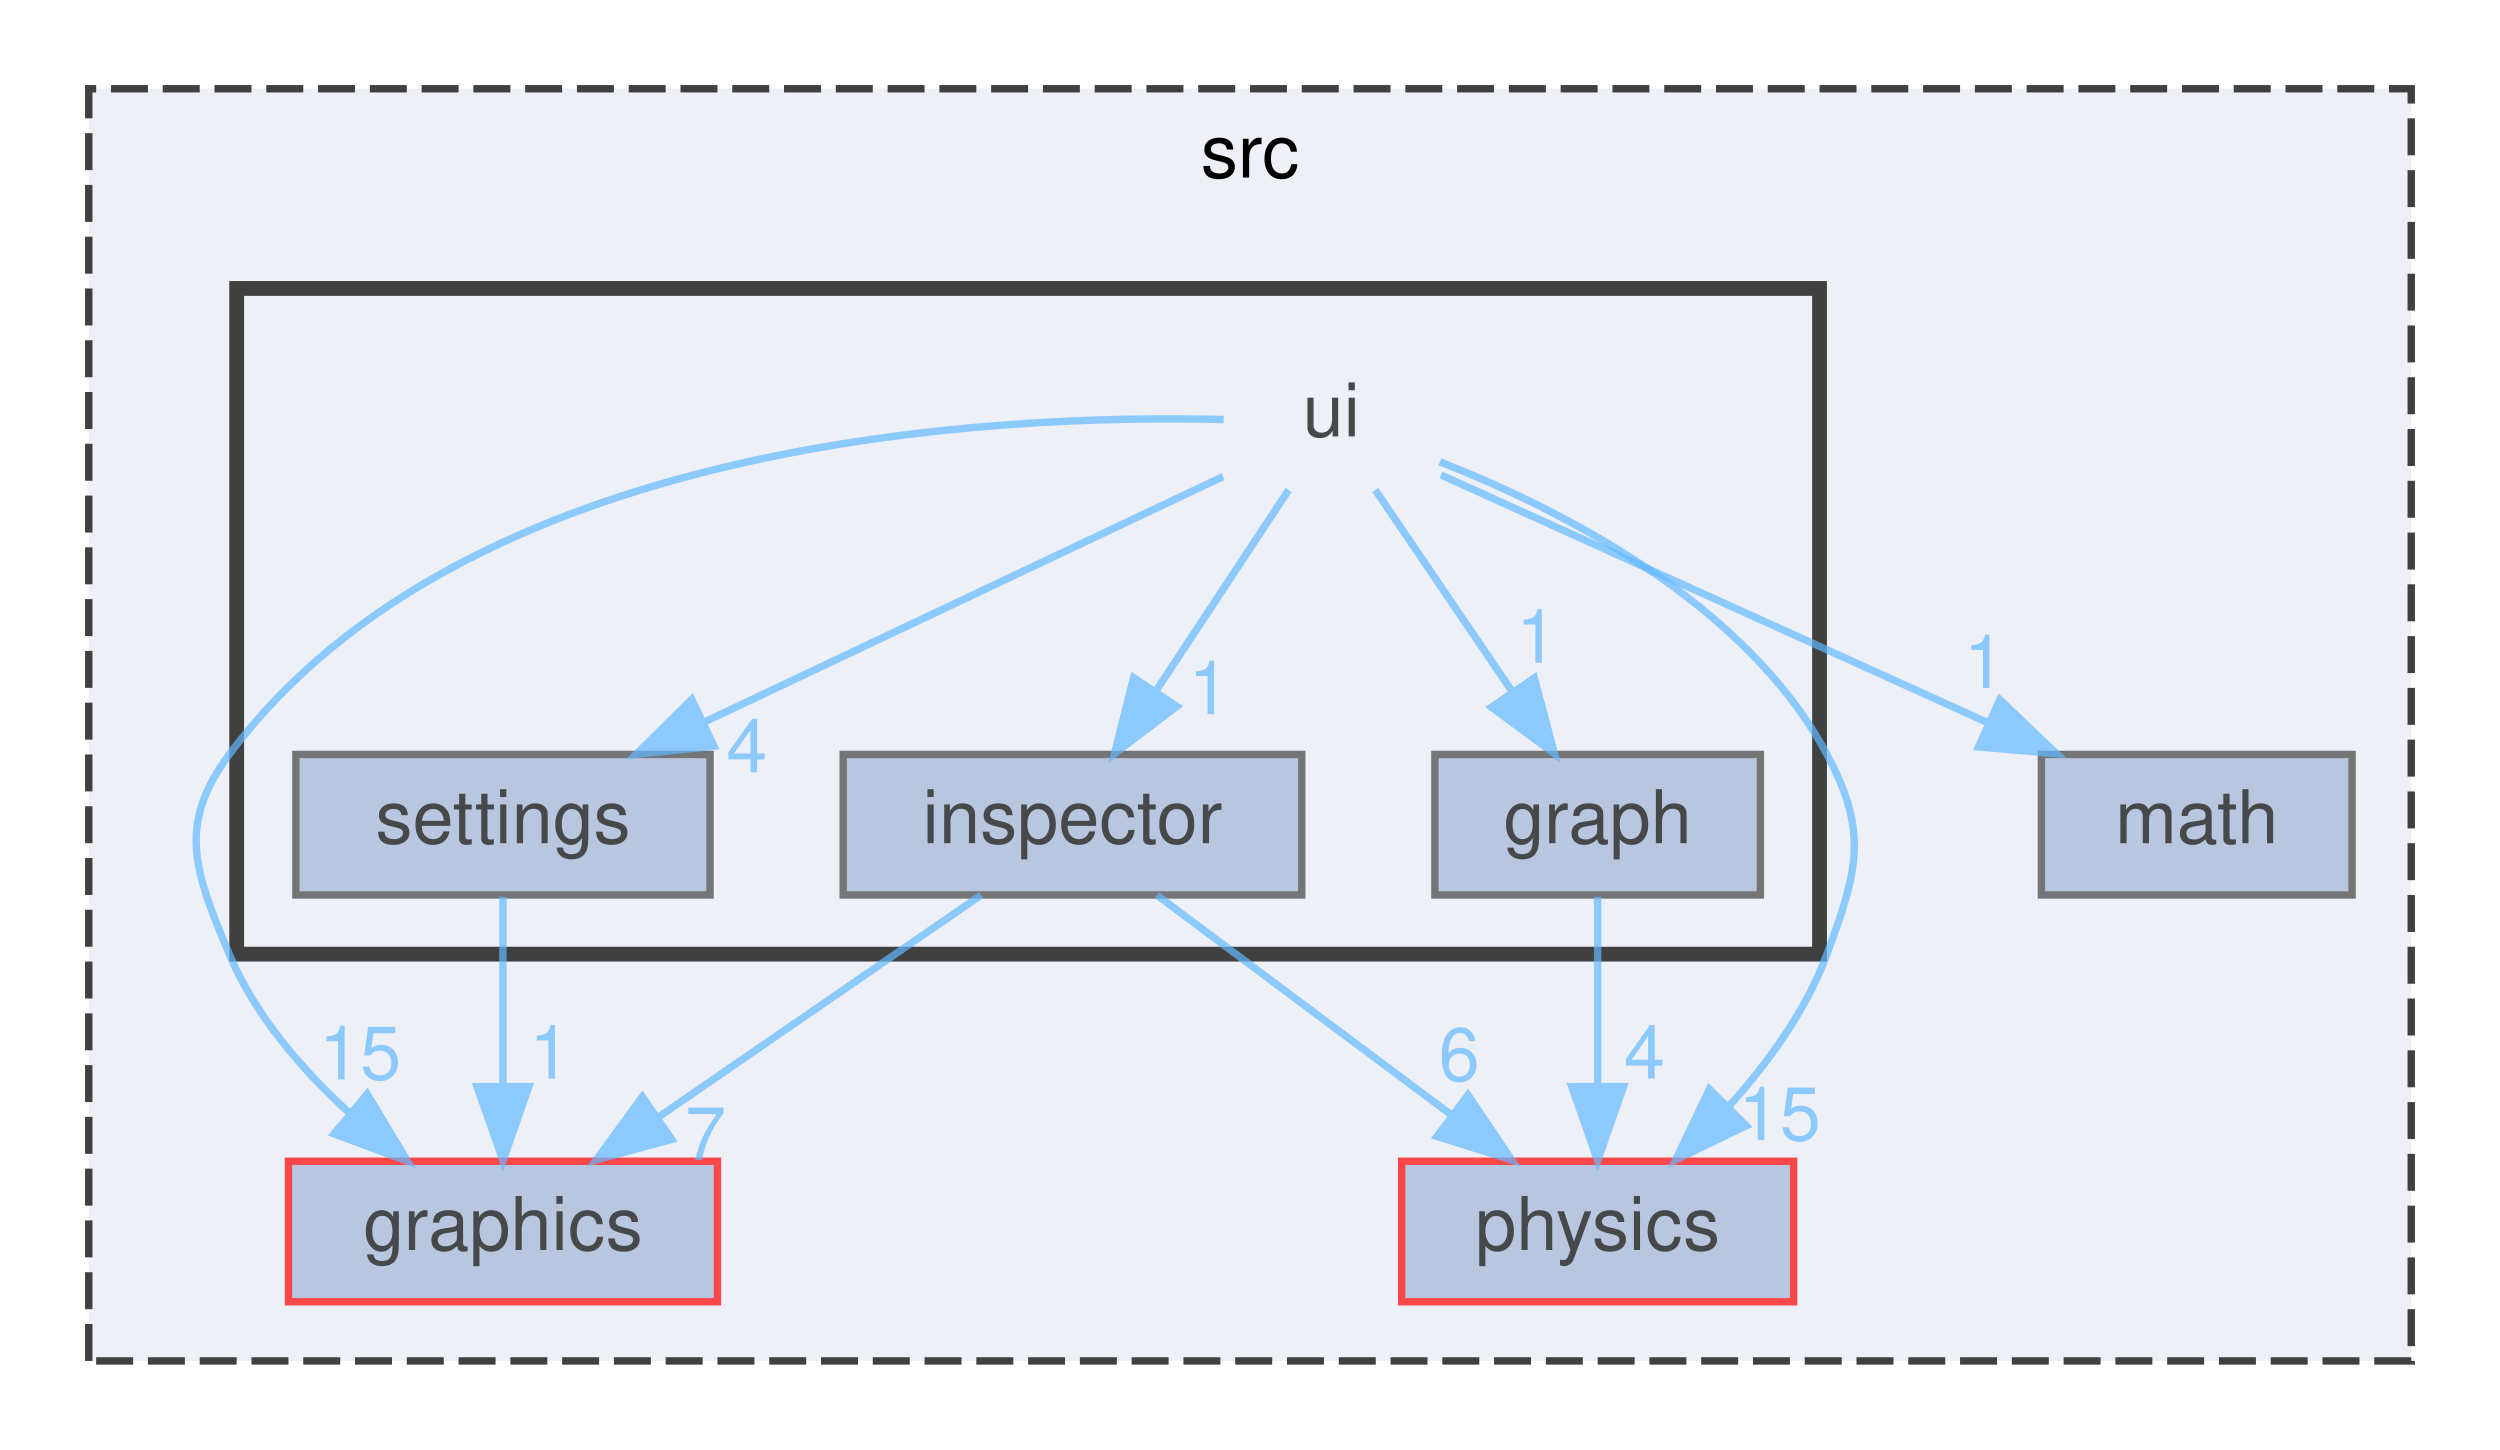
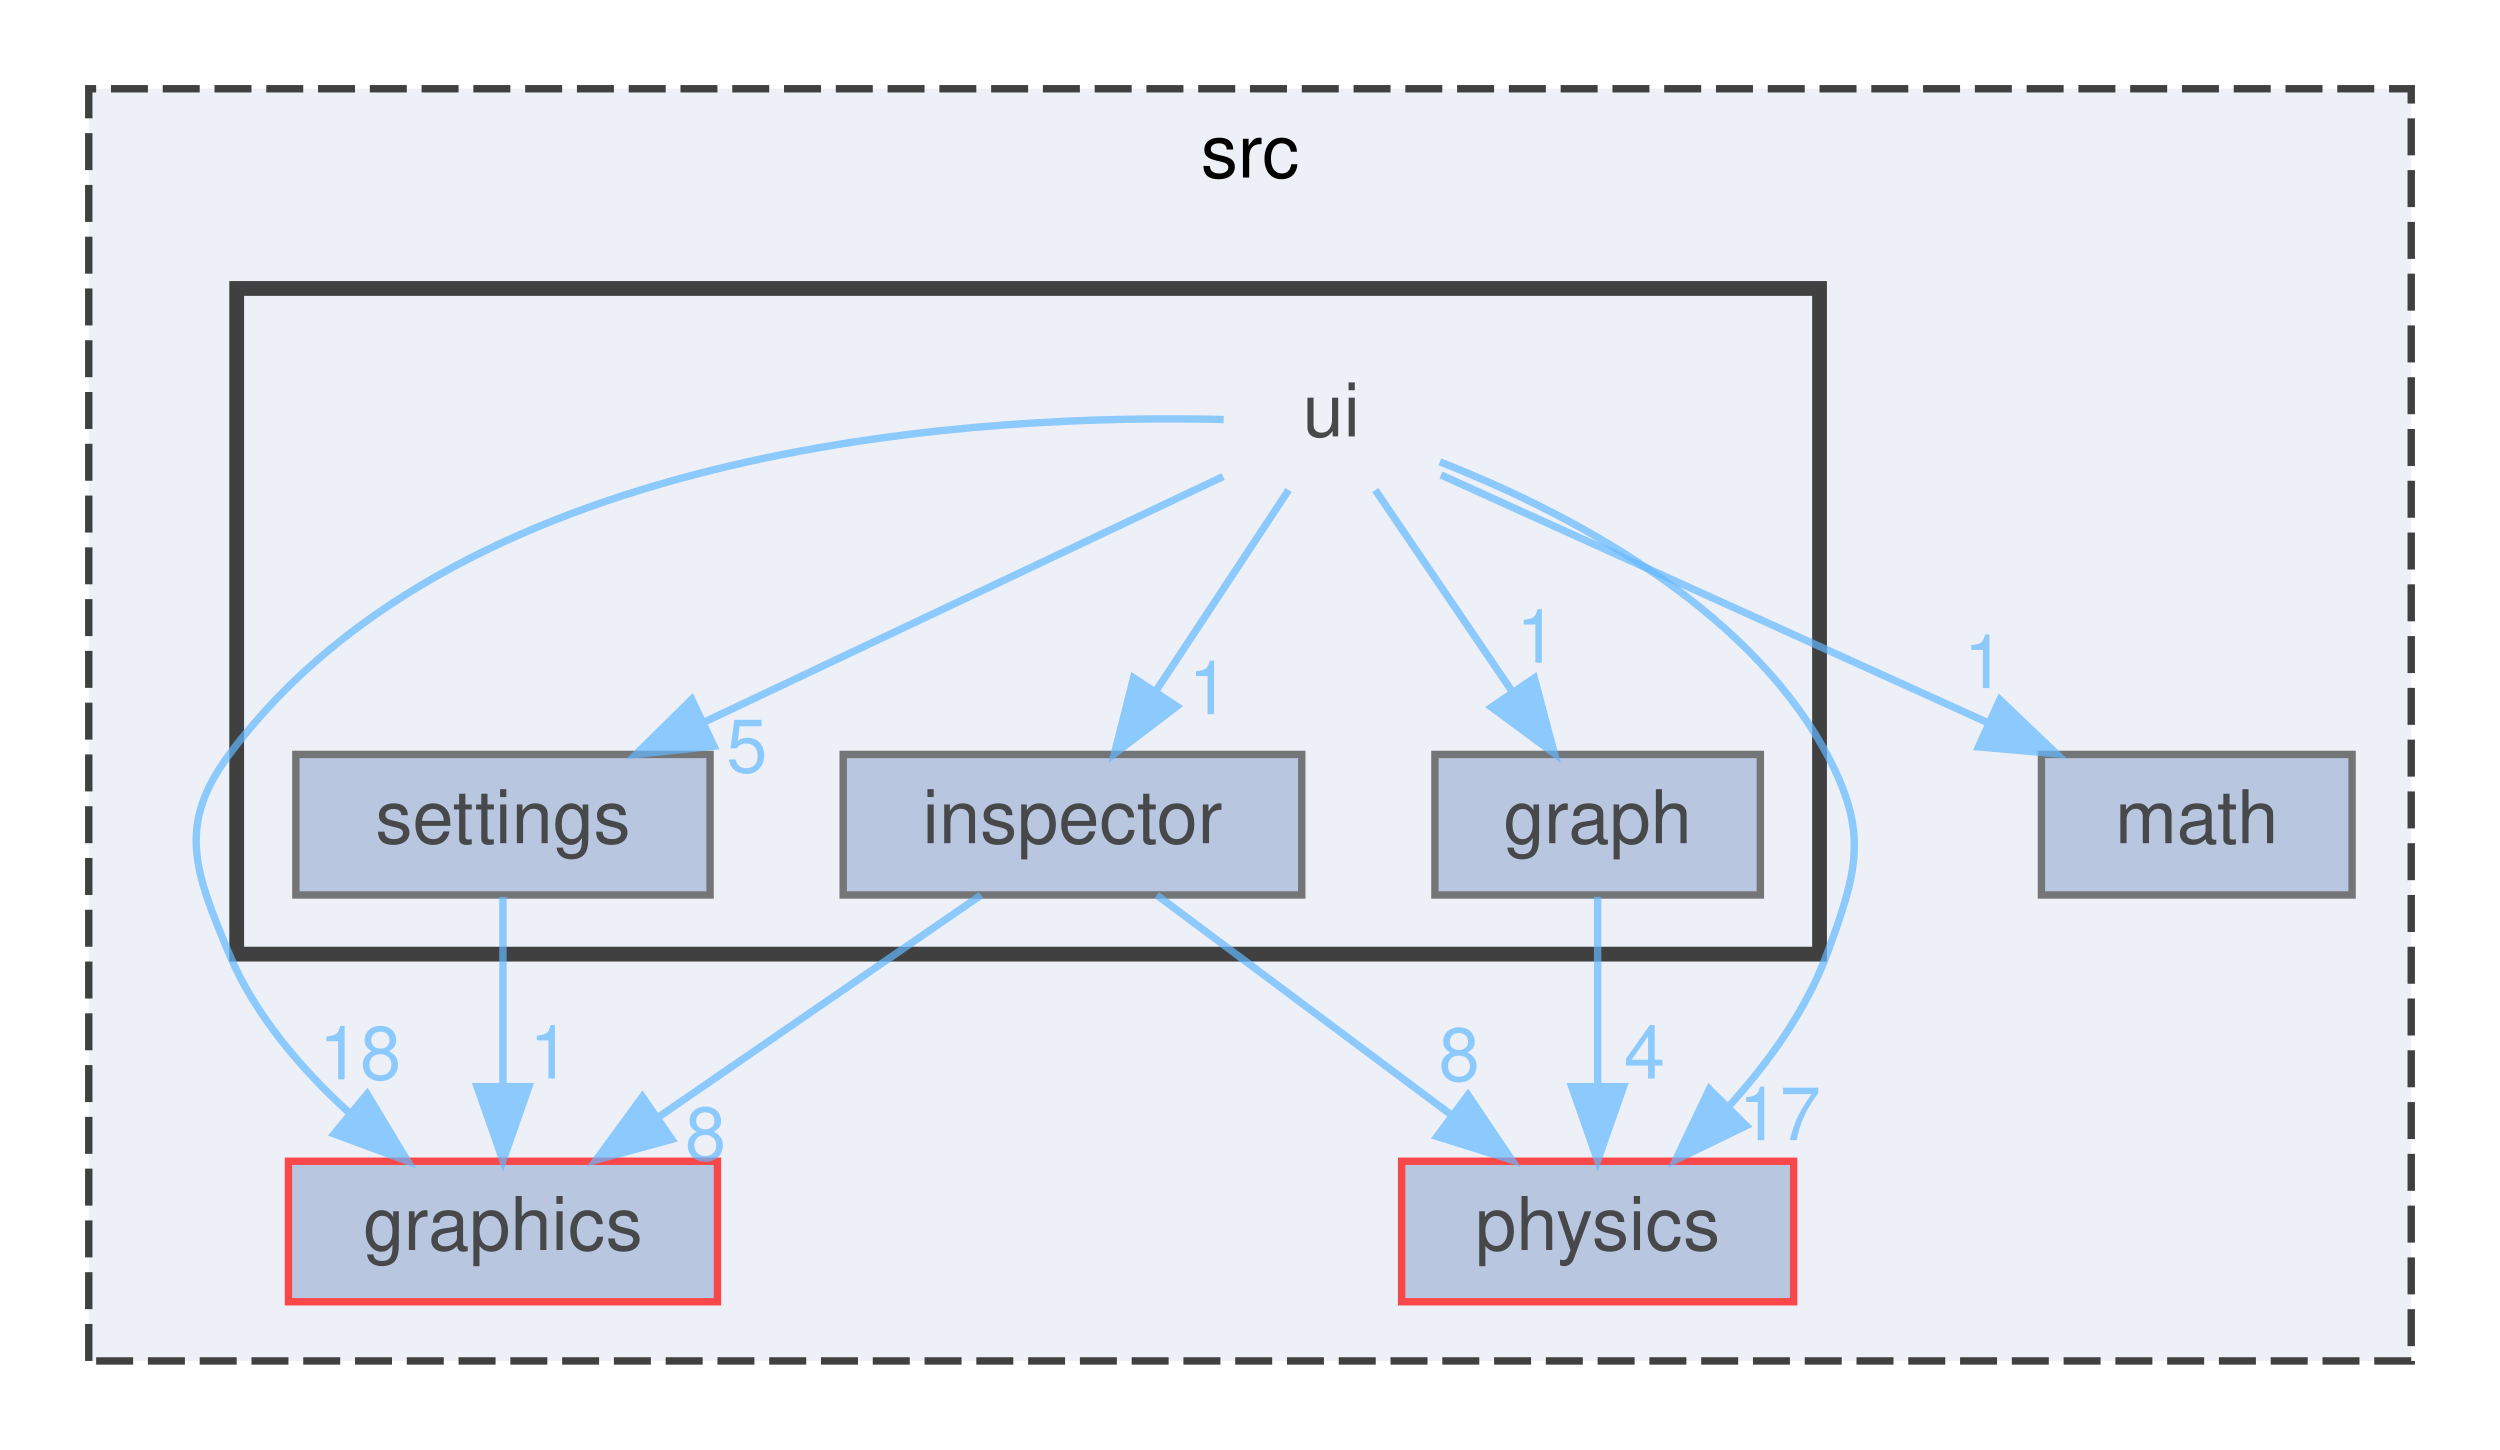
<svg xmlns="http://www.w3.org/2000/svg" xmlns:xlink="http://www.w3.org/1999/xlink" width="338pt" height="196pt" viewBox="0.00 0.00 338.00 196.00">
  <svg id="main" version="1.1" xml:space="preserve">
    <style type="text/css">
.node, .edge {opacity: 0.7;}
.node.selected, .edge.selected {opacity: 1;}
.edge:hover path { stroke: red; }
.edge:hover polygon { stroke: red; fill: red; }
</style>
    <svg id="graph" class="graph">
      <g id="graph0" class="graph" transform="scale(1 1) rotate(0) translate(4 192)">
        <g id="clust1" class="cluster">
          <g id="a_clust1">
            <a xlink:href="dir_68267d1309a1af8e8297ef4c3efbcdba.html" target="_top" xlink:title="src">
              <polygon fill="#edf0f7" stroke="#404040" stroke-dasharray="5,2" points="8,-8 8,-180 322,-180 322,-8 8,-8" />
              <text text-anchor="middle" x="165" y="-168" font-family="Helvetica,sans-Serif" font-size="10.00">src</text>
            </a>
          </g>
        </g>
        <g id="clust2" class="cluster">
          <g id="a_clust2">
            <a xlink:href="dir_da5c6b39c0a2f54e57df6799511cd3ab.html" target="_top">
              <polygon fill="#edf0f7" stroke="#404040" stroke-width="2" points="28,-63 28,-153 242,-153 242,-63 28,-63" />
            </a>
          </g>
        </g>
        <g id="node1" class="node">
          <g id="a_node1">
            <a xlink:href="dir_560415a5d2bc4999842279f4fc1debef.html" target="_top" xlink:title="graphics">
              <polygon fill="#a2b4d6" stroke="red" points="93,-35 35,-35 35,-16 93,-16 93,-35" />
              <text text-anchor="middle" x="64" y="-23" font-family="Helvetica,sans-Serif" font-size="10.00">graphics</text>
            </a>
          </g>
        </g>
        <g id="node2" class="node">
          <g id="a_node2">
            <a xlink:href="dir_8250e12e5a19acb8ece30f1703b6dc16.html" target="_top" xlink:title="physics">
              <polygon fill="#a2b4d6" stroke="red" points="238.5,-35 185.5,-35 185.5,-16 238.5,-16 238.5,-35" />
              <text text-anchor="middle" x="212" y="-23" font-family="Helvetica,sans-Serif" font-size="10.00">physics</text>
            </a>
          </g>
        </g>
        <g id="node3" class="node">
          <g id="a_node3">
            <a xlink:href="dir_ae9a93452e2a84339148a16bcf2eb561.html" target="_top" xlink:title="math">
              <polygon fill="#a2b4d6" stroke="#404040" points="314,-90 272,-90 272,-71 314,-71 314,-90" />
              <text text-anchor="middle" x="293" y="-78" font-family="Helvetica,sans-Serif" font-size="10.00">math</text>
            </a>
          </g>
        </g>
        <g id="node4" class="node">
          <text text-anchor="middle" x="176" y="-133" font-family="Helvetica,sans-Serif" font-size="10.00">ui</text>
        </g>
        <g id="edge2" class="edge">
          <g id="a_edge2">
-             <a xlink:href="dir_000014_000005.html" target="_top">
+             <a xlink:href="dir_000015_000005.html" target="_top">
              <path fill="none" stroke="#63b8ff" d="M161.44,-135.28C130.6,-136.04 58.93,-132.87 27,-90 19.83,-80.38 22.37,-74.07 27,-63 30.43,-54.81 36.69,-47.52 43.1,-41.65" />
              <polygon fill="#63b8ff" stroke="#63b8ff" points="45.64,-44.09 51.1,-35.01 41.17,-38.7 45.64,-44.09" />
            </a>
          </g>
          <g id="a_edge2-headlabel">
-             <a xlink:href="dir_000014_000005.html" target="_top" xlink:title="15">
-               <text text-anchor="middle" x="44.68" y="-46.07" font-family="Helvetica,sans-Serif" font-size="10.00" fill="#63b8ff">15</text>
+             <a xlink:href="dir_000015_000005.html" target="_top" xlink:title="18">
+               <text text-anchor="middle" x="44.68" y="-46.07" font-family="Helvetica,sans-Serif" font-size="10.00" fill="#63b8ff">18</text>
            </a>
          </g>
        </g>
        <g id="edge3" class="edge">
          <g id="a_edge3">
-             <a xlink:href="dir_000014_000008.html" target="_top">
+             <a xlink:href="dir_000015_000008.html" target="_top">
              <path fill="none" stroke="#63b8ff" d="M190.67,-129.56C206.82,-123.23 231.98,-110.55 243,-90 248.67,-79.42 247.14,-74.26 243,-63 240.2,-55.38 235.03,-48.27 229.7,-42.38" />
              <polygon fill="#63b8ff" stroke="#63b8ff" points="232.08,-39.8 222.55,-35.18 227.11,-44.74 232.08,-39.8" />
            </a>
          </g>
          <g id="a_edge3-headlabel">
-             <a xlink:href="dir_000014_000008.html" target="_top" xlink:title="15">
-               <text text-anchor="middle" x="236.62" y="-37.85" font-family="Helvetica,sans-Serif" font-size="10.00" fill="#63b8ff">15</text>
+             <a xlink:href="dir_000015_000008.html" target="_top" xlink:title="17">
+               <text text-anchor="middle" x="236.62" y="-37.85" font-family="Helvetica,sans-Serif" font-size="10.00" fill="#63b8ff">17</text>
            </a>
          </g>
        </g>
        <g id="edge4" class="edge">
          <g id="a_edge4">
-             <a xlink:href="dir_000014_000007.html" target="_top">
+             <a xlink:href="dir_000015_000007.html" target="_top">
              <path fill="none" stroke="#63b8ff" d="M190.82,-127.79C209.33,-119.4 241.39,-104.88 264.67,-94.33" />
              <polygon fill="#63b8ff" stroke="#63b8ff" points="266.38,-97.4 274.05,-90.09 263.49,-91.02 266.38,-97.4" />
            </a>
          </g>
          <g id="a_edge4-headlabel">
-             <a xlink:href="dir_000014_000007.html" target="_top" xlink:title="1">
+             <a xlink:href="dir_000015_000007.html" target="_top" xlink:title="1">
              <text text-anchor="middle" x="264.28" y="-98.97" font-family="Helvetica,sans-Serif" font-size="10.00" fill="#63b8ff">1</text>
            </a>
          </g>
        </g>
        <g id="node5" class="node">
          <g id="a_node5">
            <a xlink:href="dir_4f0d090463e2df1c750e218771cf8ab8.html" target="_top" xlink:title="graph">
              <polygon fill="#a2b4d6" stroke="#404040" points="234,-90 190,-90 190,-71 234,-71 234,-90" />
              <text text-anchor="middle" x="212" y="-78" font-family="Helvetica,sans-Serif" font-size="10.00">graph</text>
            </a>
          </g>
        </g>
        <g id="edge1" class="edge">
          <g id="a_edge1">
-             <a xlink:href="dir_000014_000004.html" target="_top">
+             <a xlink:href="dir_000015_000004.html" target="_top">
              <path fill="none" stroke="#63b8ff" d="M181.94,-125.75C186.98,-118.34 194.34,-107.5 200.51,-98.41" />
              <polygon fill="#63b8ff" stroke="#63b8ff" points="203.44,-100.33 206.17,-90.09 197.65,-96.39 203.44,-100.33" />
            </a>
          </g>
          <g id="a_edge1-headlabel">
-             <a xlink:href="dir_000014_000004.html" target="_top" xlink:title="1">
+             <a xlink:href="dir_000015_000004.html" target="_top" xlink:title="1">
              <text text-anchor="middle" x="203.77" y="-102.4" font-family="Helvetica,sans-Serif" font-size="10.00" fill="#63b8ff">1</text>
            </a>
          </g>
        </g>
        <g id="node6" class="node">
          <g id="a_node6">
            <a xlink:href="dir_dcdb6e2c55277f38c2f293d252aedf56.html" target="_top" xlink:title="inspector">
              <polygon fill="#a2b4d6" stroke="#404040" points="172,-90 110,-90 110,-71 172,-71 172,-90" />
              <text text-anchor="middle" x="141" y="-78" font-family="Helvetica,sans-Serif" font-size="10.00">inspector</text>
            </a>
          </g>
        </g>
        <g id="edge5" class="edge">
          <g id="a_edge5">
-             <a xlink:href="dir_000014_000006.html" target="_top">
+             <a xlink:href="dir_000015_000006.html" target="_top">
              <path fill="none" stroke="#63b8ff" d="M170.22,-125.75C165.38,-118.42 158.32,-107.73 152.36,-98.7" />
              <polygon fill="#63b8ff" stroke="#63b8ff" points="155.1,-96.5 146.67,-90.09 149.26,-100.36 155.1,-96.5" />
            </a>
          </g>
          <g id="a_edge5-headlabel">
-             <a xlink:href="dir_000014_000006.html" target="_top" xlink:title="1">
+             <a xlink:href="dir_000015_000006.html" target="_top" xlink:title="1">
              <text text-anchor="middle" x="159.45" y="-95.44" font-family="Helvetica,sans-Serif" font-size="10.00" fill="#63b8ff">1</text>
            </a>
          </g>
        </g>
        <g id="node7" class="node">
          <g id="a_node7">
            <a xlink:href="dir_de56a105f7c21a78ac2526330527c47b.html" target="_top" xlink:title="settings">
              <polygon fill="#a2b4d6" stroke="#404040" points="92,-90 36,-90 36,-71 92,-71 92,-90" />
              <text text-anchor="middle" x="64" y="-78" font-family="Helvetica,sans-Serif" font-size="10.00">settings</text>
            </a>
          </g>
        </g>
        <g id="edge6" class="edge">
          <g id="a_edge6">
-             <a xlink:href="dir_000014_000009.html" target="_top">
+             <a xlink:href="dir_000015_000010.html" target="_top">
              <path fill="none" stroke="#63b8ff" d="M161.36,-127.57C143.59,-119.16 113.27,-104.82 91.18,-94.36" />
              <polygon fill="#63b8ff" stroke="#63b8ff" points="92.52,-91.12 81.98,-90.01 89.52,-97.45 92.52,-91.12" />
            </a>
          </g>
          <g id="a_edge6-headlabel">
-             <a xlink:href="dir_000014_000009.html" target="_top" xlink:title="4">
-               <text text-anchor="middle" x="96.98" y="-87.59" font-family="Helvetica,sans-Serif" font-size="10.00" fill="#63b8ff">4</text>
+             <a xlink:href="dir_000015_000010.html" target="_top" xlink:title="5">
+               <text text-anchor="middle" x="96.98" y="-87.59" font-family="Helvetica,sans-Serif" font-size="10.00" fill="#63b8ff">5</text>
            </a>
          </g>
        </g>
        <g id="edge7" class="edge">
          <g id="a_edge7">
            <a xlink:href="dir_000004_000008.html" target="_top">
              <path fill="none" stroke="#63b8ff" d="M212,-70.75C212,-63.8 212,-53.85 212,-45.13" />
              <polygon fill="#63b8ff" stroke="#63b8ff" points="215.5,-45.09 212,-35.09 208.5,-45.09 215.5,-45.09" />
            </a>
          </g>
          <g id="a_edge7-headlabel">
            <a xlink:href="dir_000004_000008.html" target="_top" xlink:title="4">
              <text text-anchor="middle" x="218.34" y="-46.18" font-family="Helvetica,sans-Serif" font-size="10.00" fill="#63b8ff">4</text>
            </a>
          </g>
        </g>
        <g id="edge8" class="edge">
          <g id="a_edge8">
            <a xlink:href="dir_000006_000005.html" target="_top">
              <path fill="none" stroke="#63b8ff" d="M128.63,-70.98C116.91,-62.92 99.08,-50.65 85.11,-41.03" />
              <polygon fill="#63b8ff" stroke="#63b8ff" points="86.82,-37.96 76.6,-35.17 82.85,-43.72 86.82,-37.96" />
            </a>
          </g>
          <g id="a_edge8-headlabel">
-             <a xlink:href="dir_000006_000005.html" target="_top" xlink:title="7">
-               <text text-anchor="middle" x="91.39" y="-35.16" font-family="Helvetica,sans-Serif" font-size="10.00" fill="#63b8ff">7</text>
+             <a xlink:href="dir_000006_000005.html" target="_top" xlink:title="8">
+               <text text-anchor="middle" x="91.39" y="-35.16" font-family="Helvetica,sans-Serif" font-size="10.00" fill="#63b8ff">8</text>
            </a>
          </g>
        </g>
        <g id="edge9" class="edge">
          <g id="a_edge9">
            <a xlink:href="dir_000006_000008.html" target="_top">
              <path fill="none" stroke="#63b8ff" d="M152.41,-70.98C163.11,-63 179.34,-50.88 192.16,-41.31" />
              <polygon fill="#63b8ff" stroke="#63b8ff" points="194.47,-43.96 200.39,-35.17 190.28,-38.35 194.47,-43.96" />
            </a>
          </g>
          <g id="a_edge9-headlabel">
-             <a xlink:href="dir_000006_000008.html" target="_top" xlink:title="6">
-               <text text-anchor="middle" x="193.28" y="-45.88" font-family="Helvetica,sans-Serif" font-size="10.00" fill="#63b8ff">6</text>
+             <a xlink:href="dir_000006_000008.html" target="_top" xlink:title="8">
+               <text text-anchor="middle" x="193.28" y="-45.88" font-family="Helvetica,sans-Serif" font-size="10.00" fill="#63b8ff">8</text>
            </a>
          </g>
        </g>
        <g id="edge10" class="edge">
          <g id="a_edge10">
-             <a xlink:href="dir_000009_000005.html" target="_top">
+             <a xlink:href="dir_000010_000005.html" target="_top">
              <path fill="none" stroke="#63b8ff" d="M64,-70.75C64,-63.8 64,-53.85 64,-45.13" />
              <polygon fill="#63b8ff" stroke="#63b8ff" points="67.5,-45.09 64,-35.09 60.5,-45.09 67.5,-45.09" />
            </a>
          </g>
          <g id="a_edge10-headlabel">
-             <a xlink:href="dir_000009_000005.html" target="_top" xlink:title="1">
+             <a xlink:href="dir_000010_000005.html" target="_top" xlink:title="1">
              <text text-anchor="middle" x="70.34" y="-46.18" font-family="Helvetica,sans-Serif" font-size="10.00" fill="#63b8ff">1</text>
            </a>
          </g>
        </g>
      </g>
    </svg>
  </svg>
  <style type="text/css">

[data-mouse-over-selected='false'] { opacity: 0.7; }
[data-mouse-over-selected='true']  { opacity: 1.0; }

</style>
</svg>
